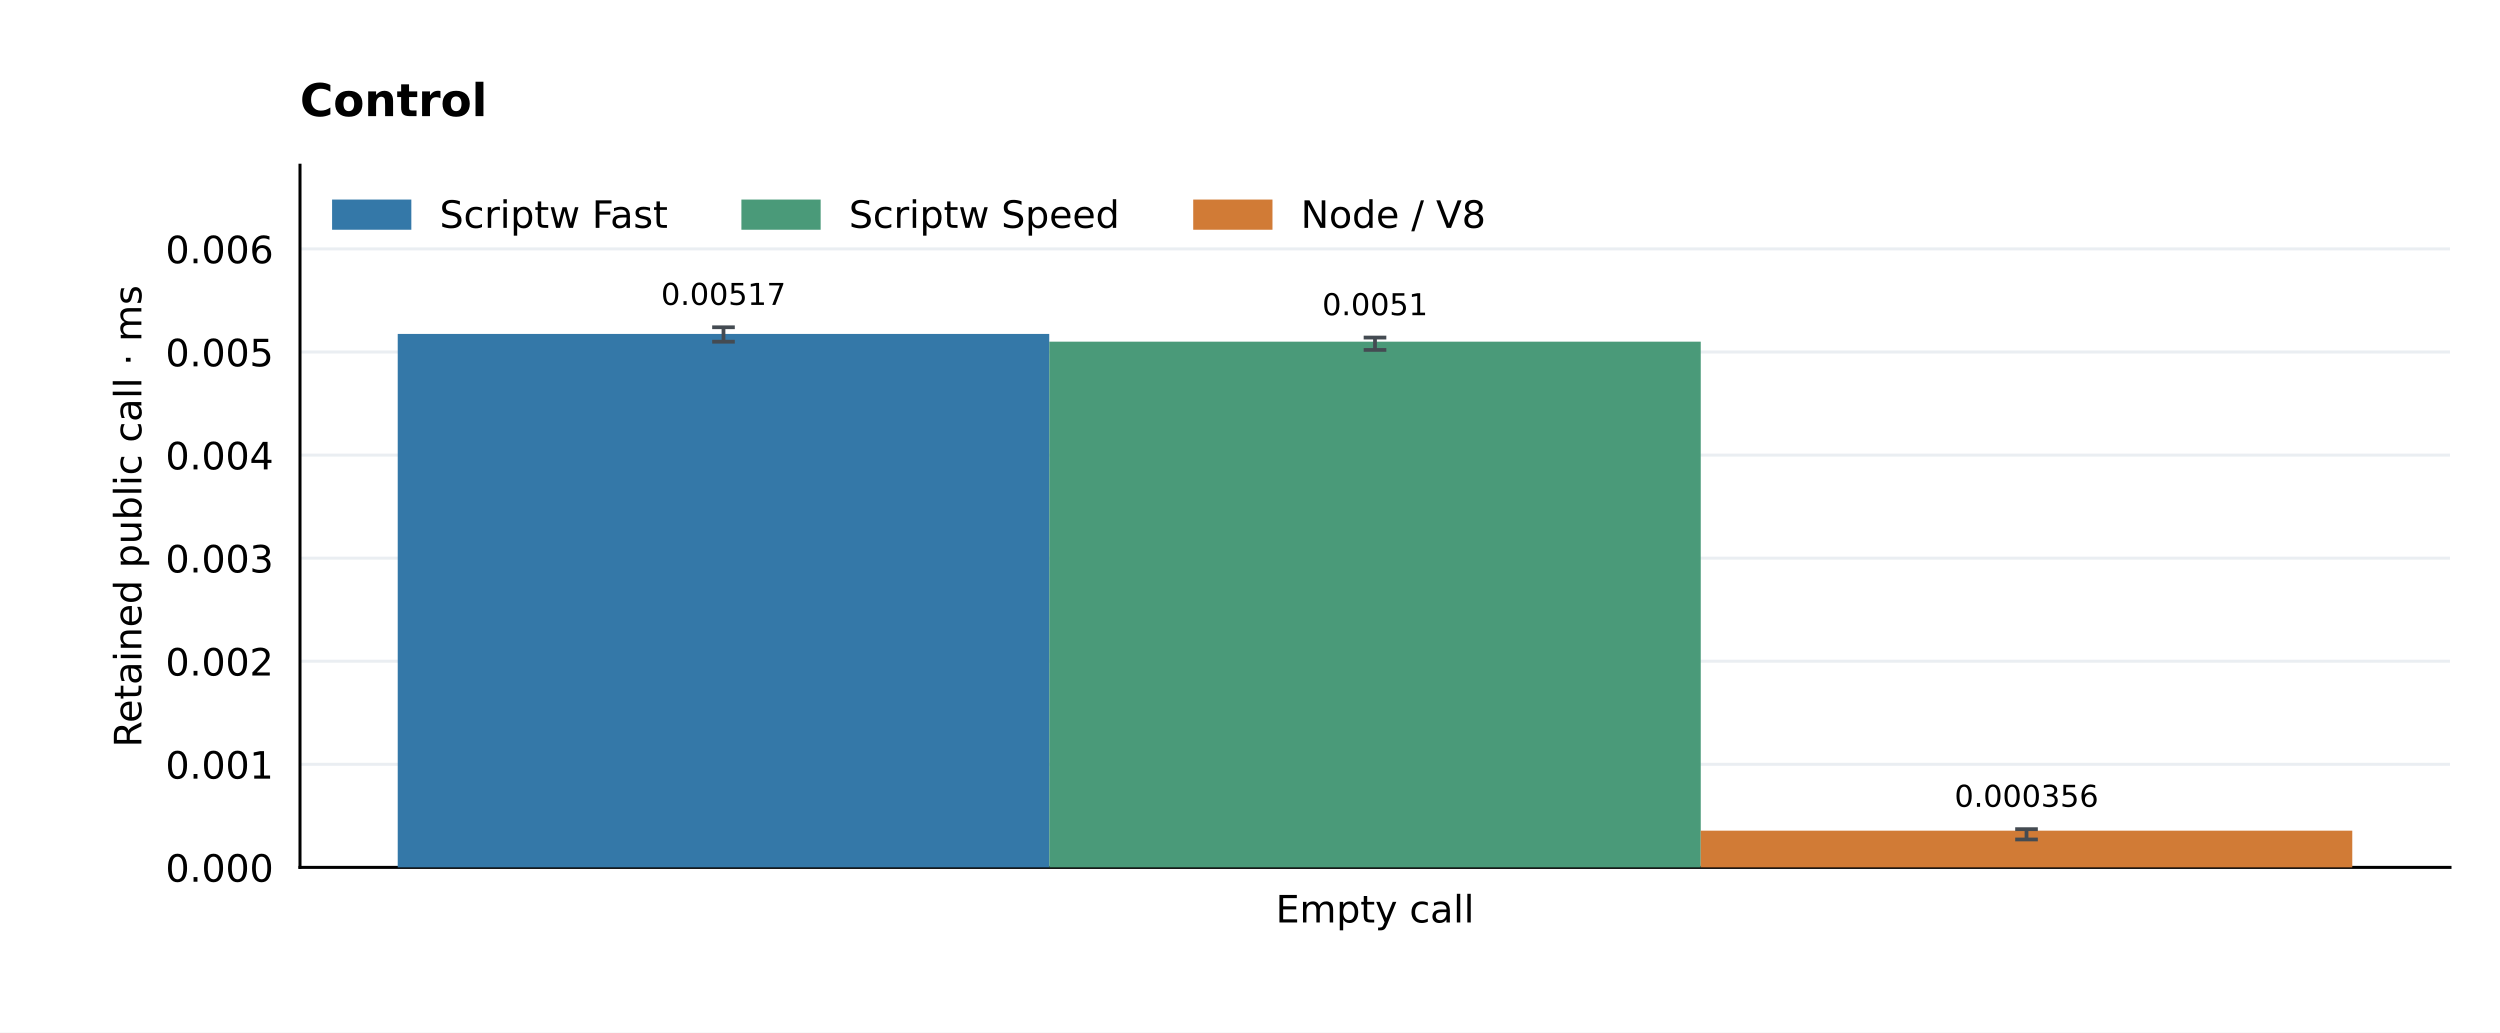
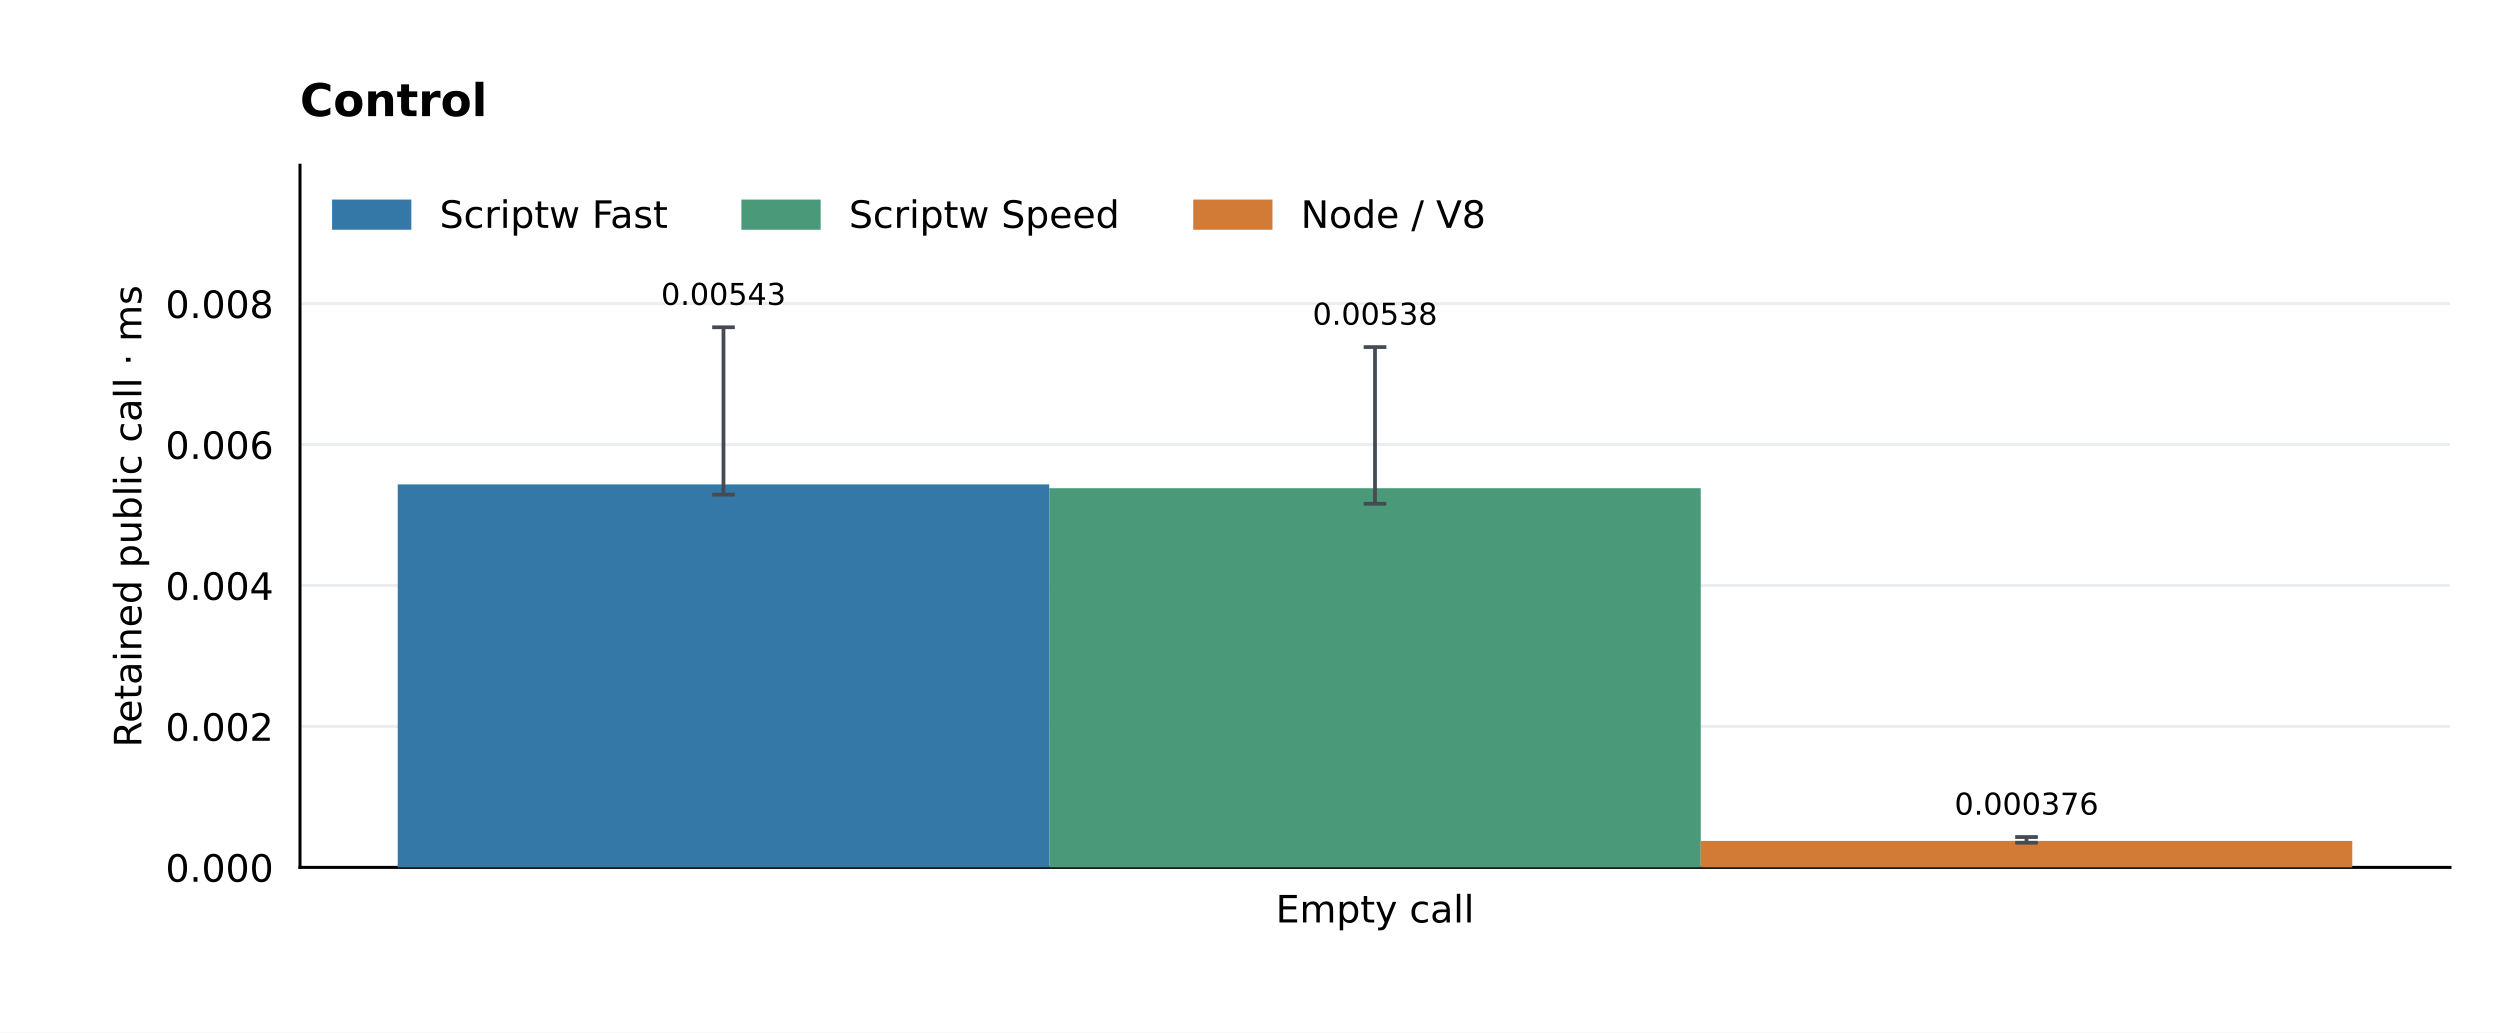
<svg xmlns="http://www.w3.org/2000/svg" xmlns:xlink="http://www.w3.org/1999/xlink" width="662.4pt" height="273.6pt" viewBox="0 0 662.4 273.6" version="1.1">
  <defs>
    <style type="text/css">*{stroke-linejoin: round; stroke-linecap: butt}</style>
  </defs>
  <g id="figure_1">
    <g id="patch_1">
      <path d="M 0 273.6 L 662.4 273.6 L 662.4 0 L 0 0 z " style="fill: #ffffff" />
    </g>
    <g id="axes_1">
      <g id="patch_2">
        <path d="M 79.488 229.824 L 649.152 229.824 L 649.152 43.776 L 79.488 43.776 z " style="fill: #ffffff" />
      </g>
      <g id="matplotlib.axis_1">
        <g id="xtick_1">
          <g id="line2d_1" />
          <g id="text_1">
            <text style="font-size: 10px; font-family: 'DejaVu Sans'; text-anchor: middle" x="364.32" y="244.422" transform="rotate(-0 364.32 244.4224)">Empty call</text>
          </g>
        </g>
      </g>
      <g id="matplotlib.axis_2">
        <g id="ytick_1">
          <g id="line2d_2">
            <path d="M 79.488 229.824 L 649.152 229.824 " clip-path="url(#p7858e82f89)" style="fill: none; stroke: #eaeef2; stroke-width: 0.8; stroke-linecap: square" />
          </g>
          <g id="line2d_3" />
          <g id="text_2">
            <text style="font-size: 10px; font-family: 'DejaVu Sans'; text-anchor: end" x="72.488" y="233.623" transform="rotate(-0 72.488 233.6228)">0.000</text>
          </g>
        </g>
        <g id="ytick_2">
          <g id="line2d_4">
-             <path d="M 79.488 202.512 L 649.152 202.512 " clip-path="url(#p7858e82f89)" style="fill: none; stroke: #eaeef2; stroke-width: 0.8; stroke-linecap: square" />
+             <path d="M 79.488 192.482 L 649.152 192.482 " clip-path="url(#p7858e82f89)" style="fill: none; stroke: #eaeef2; stroke-width: 0.8; stroke-linecap: square" />
          </g>
          <g id="line2d_5" />
          <g id="text_3">
-             <text style="font-size: 10px; font-family: 'DejaVu Sans'; text-anchor: end" x="72.488" y="206.311" transform="rotate(-0 72.488 206.311)">0.001</text>
+             <text style="font-size: 10px; font-family: 'DejaVu Sans'; text-anchor: end" x="72.488" y="196.281" transform="rotate(-0 72.488 196.2807)">0.002</text>
          </g>
        </g>
        <g id="ytick_3">
          <g id="line2d_6">
-             <path d="M 79.488 175.2 L 649.152 175.2 " clip-path="url(#p7858e82f89)" style="fill: none; stroke: #eaeef2; stroke-width: 0.8; stroke-linecap: square" />
+             <path d="M 79.488 155.14 L 649.152 155.14 " clip-path="url(#p7858e82f89)" style="fill: none; stroke: #eaeef2; stroke-width: 0.8; stroke-linecap: square" />
          </g>
          <g id="line2d_7" />
          <g id="text_4">
-             <text style="font-size: 10px; font-family: 'DejaVu Sans'; text-anchor: end" x="72.488" y="178.999" transform="rotate(-0 72.488 178.9992)">0.002</text>
+             <text style="font-size: 10px; font-family: 'DejaVu Sans'; text-anchor: end" x="72.488" y="158.938" transform="rotate(-0 72.488 158.9385)">0.004</text>
          </g>
        </g>
        <g id="ytick_4">
          <g id="line2d_8">
-             <path d="M 79.488 147.889 L 649.152 147.889 " clip-path="url(#p7858e82f89)" style="fill: none; stroke: #eaeef2; stroke-width: 0.8; stroke-linecap: square" />
+             <path d="M 79.488 117.798 L 649.152 117.798 " clip-path="url(#p7858e82f89)" style="fill: none; stroke: #eaeef2; stroke-width: 0.8; stroke-linecap: square" />
          </g>
          <g id="line2d_9" />
          <g id="text_5">
-             <text style="font-size: 10px; font-family: 'DejaVu Sans'; text-anchor: end" x="72.488" y="151.687" transform="rotate(-0 72.488 151.6874)">0.003</text>
+             <text style="font-size: 10px; font-family: 'DejaVu Sans'; text-anchor: end" x="72.488" y="121.596" transform="rotate(-0 72.488 121.5963)">0.006</text>
          </g>
        </g>
        <g id="ytick_5">
          <g id="line2d_10">
-             <path d="M 79.488 120.577 L 649.152 120.577 " clip-path="url(#p7858e82f89)" style="fill: none; stroke: #eaeef2; stroke-width: 0.8; stroke-linecap: square" />
+             <path d="M 79.488 80.455 L 649.152 80.455 " clip-path="url(#p7858e82f89)" style="fill: none; stroke: #eaeef2; stroke-width: 0.8; stroke-linecap: square" />
          </g>
          <g id="line2d_11" />
          <g id="text_6">
-             <text style="font-size: 10px; font-family: 'DejaVu Sans'; text-anchor: end" x="72.488" y="124.376" transform="rotate(-0 72.488 124.3756)">0.004</text>
+             <text style="font-size: 10px; font-family: 'DejaVu Sans'; text-anchor: end" x="72.488" y="84.254" transform="rotate(-0 72.488 84.25417)">0.008</text>
          </g>
        </g>
-         <g id="ytick_6">
-           <g id="line2d_12">
-             <path d="M 79.488 93.265 L 649.152 93.265 " clip-path="url(#p7858e82f89)" style="fill: none; stroke: #eaeef2; stroke-width: 0.8; stroke-linecap: square" />
-           </g>
-           <g id="line2d_13" />
-           <g id="text_7">
-             <text style="font-size: 10px; font-family: 'DejaVu Sans'; text-anchor: end" x="72.488" y="97.064" transform="rotate(-0 72.488 97.06382)">0.005</text>
-           </g>
-         </g>
-         <g id="ytick_7">
-           <g id="line2d_14">
-             <path d="M 79.488 65.953 L 649.152 65.953 " clip-path="url(#p7858e82f89)" style="fill: none; stroke: #eaeef2; stroke-width: 0.8; stroke-linecap: square" />
-           </g>
-           <g id="line2d_15" />
-           <g id="text_8">
-             <text style="font-size: 10px; font-family: 'DejaVu Sans'; text-anchor: end" x="72.488" y="69.752" transform="rotate(-0 72.488 69.75201)">0.006</text>
-           </g>
-         </g>
-         <g id="text_9">
+         <g id="text_7">
          <text style="font-size: 10px; font-family: 'DejaVu Sans'; text-anchor: middle" x="37.458" y="136.8" transform="rotate(-90 37.45753 136.8)">Retained public call · ms</text>
        </g>
      </g>
      <g id="patch_3">
        <path d="M 79.488 229.824 L 79.488 43.776 " style="fill: none; stroke: #000000; stroke-width: 0.8; stroke-linejoin: miter; stroke-linecap: square" />
      </g>
      <g id="patch_4">
        <path d="M 79.488 229.824 L 649.152 229.824 " style="fill: none; stroke: #000000; stroke-width: 0.8; stroke-linejoin: miter; stroke-linecap: square" />
      </g>
      <g id="patch_5">
-         <path d="M 105.382 229.824 L 278.007 229.824 L 278.007 88.485 L 105.382 88.485 z " clip-path="url(#p7858e82f89)" style="fill: #3478a8" />
+         <path d="M 105.382 229.824 L 278.007 229.824 L 278.007 128.347 L 105.382 128.347 z " clip-path="url(#p7858e82f89)" style="fill: #3478a8" />
+       </g>
+       <g id="text_8">
+         <text style="font-size: 8px; font-family: 'DejaVu Sans'; text-anchor: middle" x="191.695" y="80.788" transform="rotate(-0 191.6945 80.78828)">0.00543</text>
+       </g>
+       <g id="patch_6">
+         <path d="M 278.007 229.824 L 450.633 229.824 L 450.633 129.355 L 278.007 129.355 z " clip-path="url(#p7858e82f89)" style="fill: #4a9a79" />
+       </g>
+       <g id="text_9">
+         <text style="font-size: 8px; font-family: 'DejaVu Sans'; text-anchor: middle" x="364.32" y="86.035" transform="rotate(-0 364.32 86.03485)">0.00538</text>
+       </g>
+       <g id="patch_7">
+         <path d="M 450.633 229.824 L 623.258 229.824 L 623.258 222.813 L 450.633 222.813 z " clip-path="url(#p7858e82f89)" style="fill: #d17b36" />
      </g>
      <g id="text_10">
-         <text style="font-size: 8px; font-family: 'DejaVu Sans'; text-anchor: middle" x="191.695" y="80.788" transform="rotate(-0 191.6945 80.78828)">0.00517</text>
-       </g>
-       <g id="patch_6">
-         <path d="M 278.007 229.824 L 450.633 229.824 L 450.633 90.534 L 278.007 90.534 z " clip-path="url(#p7858e82f89)" style="fill: #4a9a79" />
+         <text style="font-size: 8px; font-family: 'DejaVu Sans'; text-anchor: middle" x="536.945" y="215.855" transform="rotate(-0 536.9455 215.8549)">0.000376</text>
      </g>
      <g id="text_11">
-         <text style="font-size: 8px; font-family: 'DejaVu Sans'; text-anchor: middle" x="364.32" y="83.519" transform="rotate(-0 364.32 83.51946)">0.0051</text>
-       </g>
-       <g id="patch_7">
-         <path d="M 450.633 229.824 L 623.258 229.824 L 623.258 220.101 L 450.633 220.101 z " clip-path="url(#p7858e82f89)" style="fill: #d17b36" />
-       </g>
-       <g id="text_12">
-         <text style="font-size: 8px; font-family: 'DejaVu Sans'; text-anchor: middle" x="536.945" y="213.769" transform="rotate(-0 536.9455 213.7694)">0.000356</text>
-       </g>
-       <g id="text_13">
        <text style="font-weight: 700; font-size: 12px; font-family: 'DejaVu Sans'; text-anchor: start" x="79.488" y="30.776" transform="rotate(-0 79.488 30.776)">Control</text>
      </g>
      <g id="LineCollection_1">
-         <path d="M 191.695 90.534 L 191.695 86.71 " clip-path="url(#p7858e82f89)" style="fill: none; stroke: #444b52" />
+         <path d="M 191.695 131.054 L 191.695 86.71 " clip-path="url(#p7858e82f89)" style="fill: none; stroke: #444b52" />
      </g>
-       <g id="line2d_16">
+       <g id="line2d_12">
        <defs>
          <path id="mb04b10a1a6" d="M 3 0 L -3 -0 " style="stroke: #444b52" />
        </defs>
        <g clip-path="url(#p7858e82f89)">
-           <use xlink:href="#mb04b10a1a6" x="191.695" y="90.534" style="fill: #1f77b4; stroke: #444b52" />
+           <use xlink:href="#mb04b10a1a6" x="191.695" y="131.054" style="fill: #1f77b4; stroke: #444b52" />
        </g>
      </g>
-       <g id="line2d_17">
+       <g id="line2d_13">
        <g clip-path="url(#p7858e82f89)">
          <use xlink:href="#mb04b10a1a6" x="191.695" y="86.71" style="fill: #1f77b4; stroke: #444b52" />
        </g>
      </g>
      <g id="LineCollection_2">
-         <path d="M 364.32 92.719 L 364.32 89.441 " clip-path="url(#p7858e82f89)" style="fill: none; stroke: #444b52" />
+         <path d="M 364.32 133.481 L 364.32 91.957 " clip-path="url(#p7858e82f89)" style="fill: none; stroke: #444b52" />
      </g>
-       <g id="line2d_18">
+       <g id="line2d_14">
        <g clip-path="url(#p7858e82f89)">
-           <use xlink:href="#mb04b10a1a6" x="364.32" y="92.719" style="fill: #1f77b4; stroke: #444b52" />
+           <use xlink:href="#mb04b10a1a6" x="364.32" y="133.481" style="fill: #1f77b4; stroke: #444b52" />
        </g>
      </g>
-       <g id="line2d_19">
+       <g id="line2d_15">
        <g clip-path="url(#p7858e82f89)">
-           <use xlink:href="#mb04b10a1a6" x="364.32" y="89.441" style="fill: #1f77b4; stroke: #444b52" />
+           <use xlink:href="#mb04b10a1a6" x="364.32" y="91.957" style="fill: #1f77b4; stroke: #444b52" />
        </g>
      </g>
      <g id="LineCollection_3">
-         <path d="M 536.945 222.423 L 536.945 219.691 " clip-path="url(#p7858e82f89)" style="fill: none; stroke: #444b52" />
+         <path d="M 536.945 223.289 L 536.945 221.777 " clip-path="url(#p7858e82f89)" style="fill: none; stroke: #444b52" />
      </g>
-       <g id="line2d_20">
+       <g id="line2d_16">
        <g clip-path="url(#p7858e82f89)">
-           <use xlink:href="#mb04b10a1a6" x="536.945" y="222.423" style="fill: #1f77b4; stroke: #444b52" />
+           <use xlink:href="#mb04b10a1a6" x="536.945" y="223.289" style="fill: #1f77b4; stroke: #444b52" />
        </g>
      </g>
-       <g id="line2d_21">
+       <g id="line2d_17">
        <g clip-path="url(#p7858e82f89)">
-           <use xlink:href="#mb04b10a1a6" x="536.945" y="219.691" style="fill: #1f77b4; stroke: #444b52" />
+           <use xlink:href="#mb04b10a1a6" x="536.945" y="221.777" style="fill: #1f77b4; stroke: #444b52" />
        </g>
      </g>
      <g id="legend_1">
        <g id="patch_8">
          <path d="M 88.488 60.374 L 108.488 60.374 L 108.488 53.374 L 88.488 53.374 z " style="fill: #3478a8; stroke: #3478a8; stroke-linejoin: miter" />
        </g>
-         <g id="text_14">
+         <g id="text_12">
          <text style="font-size: 10px; font-family: 'DejaVu Sans'; text-anchor: start" x="116.488" y="60.374" transform="rotate(-0 116.488 60.37444)">Scriptw Fast</text>
        </g>
        <g id="patch_9">
          <path d="M 196.941 60.374 L 216.941 60.374 L 216.941 53.374 L 196.941 53.374 z " style="fill: #4a9a79; stroke: #4a9a79; stroke-linejoin: miter" />
        </g>
-         <g id="text_15">
+         <g id="text_13">
          <text style="font-size: 10px; font-family: 'DejaVu Sans'; text-anchor: start" x="224.941" y="60.374" transform="rotate(-0 224.9411 60.37444)">Scriptw Speed</text>
        </g>
        <g id="patch_10">
          <path d="M 316.654 60.374 L 336.654 60.374 L 336.654 53.374 L 316.654 53.374 z " style="fill: #d17b36; stroke: #d17b36; stroke-linejoin: miter" />
        </g>
-         <g id="text_16">
+         <g id="text_14">
          <text style="font-size: 10px; font-family: 'DejaVu Sans'; text-anchor: start" x="344.654" y="60.374" transform="rotate(-0 344.6536 60.37444)">Node / V8</text>
        </g>
      </g>
    </g>
  </g>
  <defs>
    <clipPath id="p7858e82f89">
      <rect x="79.488" y="43.776" width="569.664" height="186.048" />
    </clipPath>
  </defs>
</svg>
